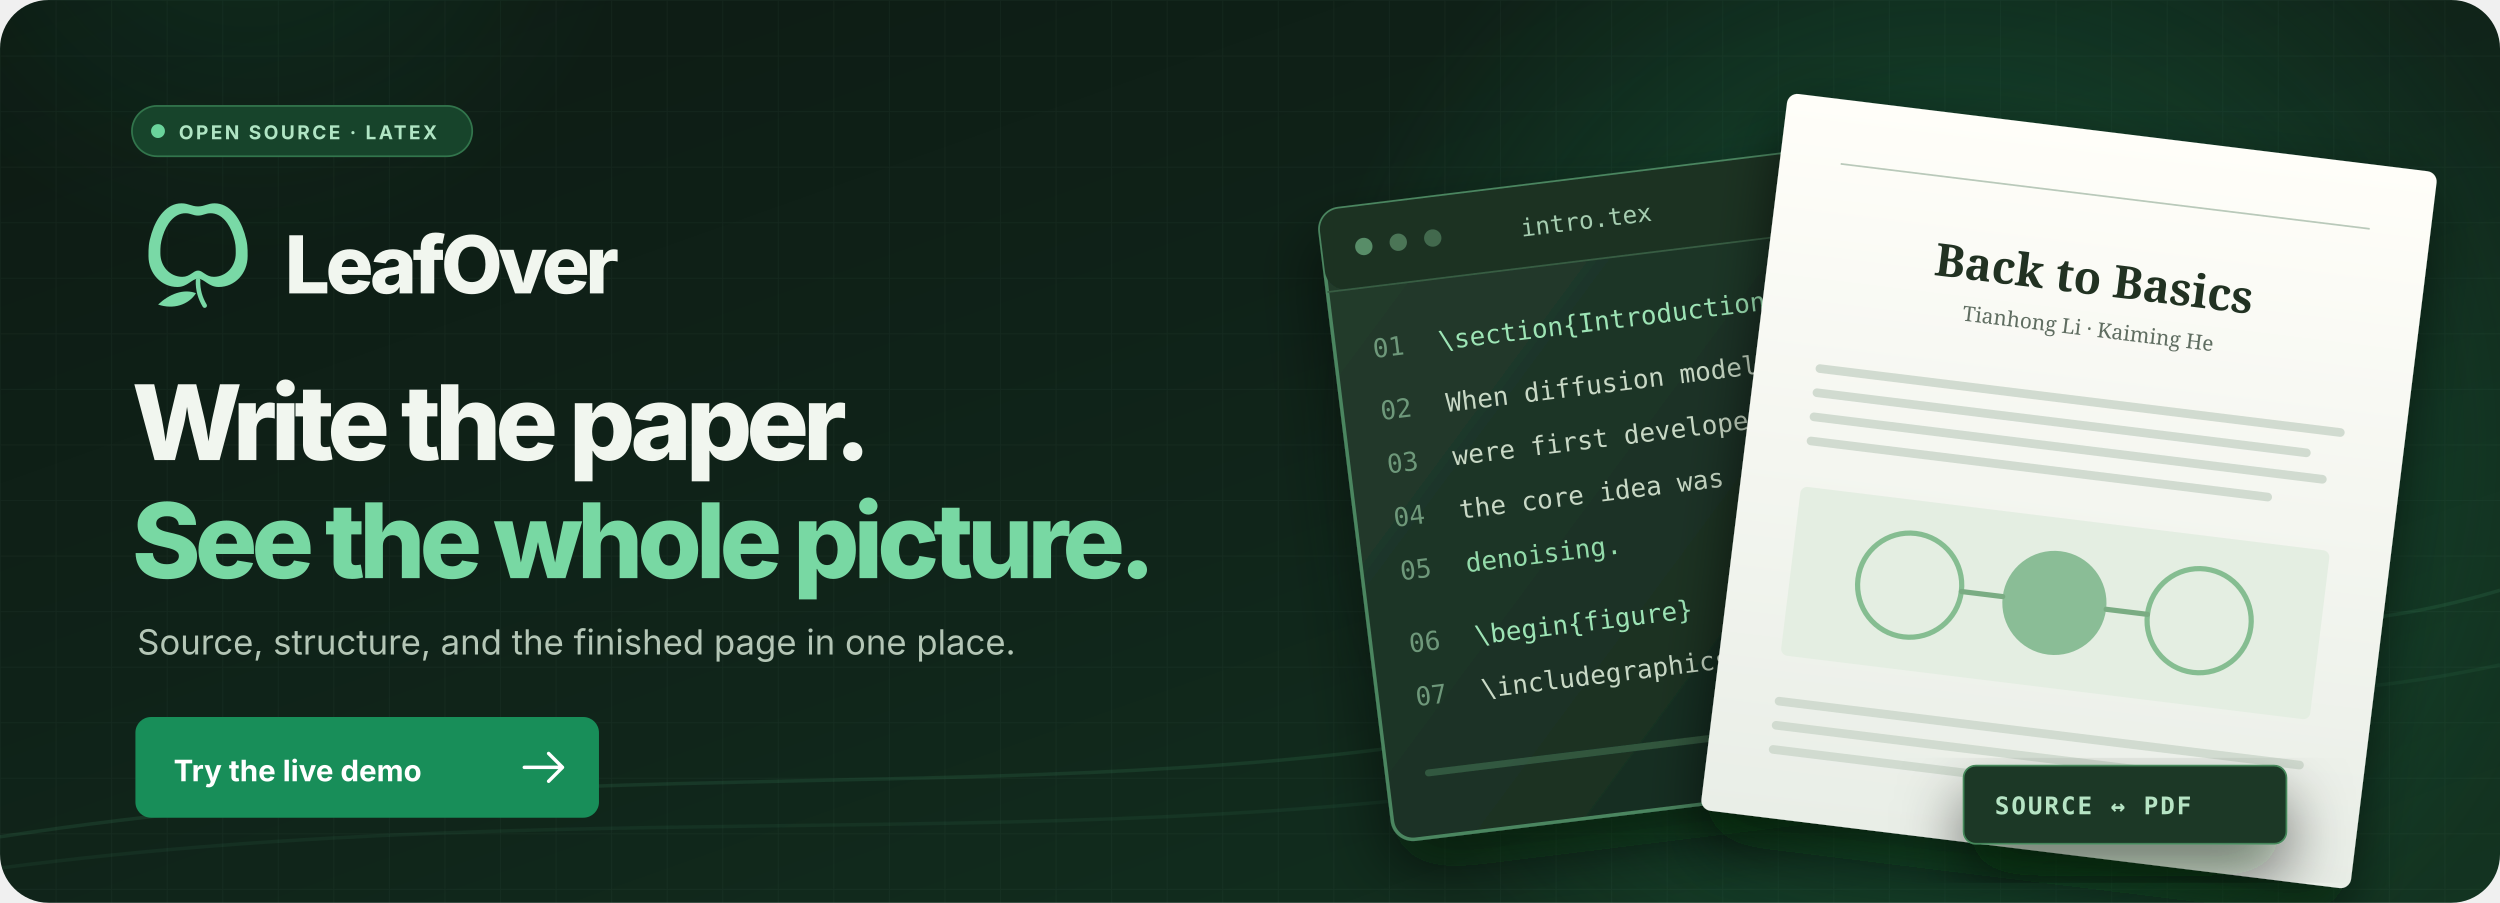
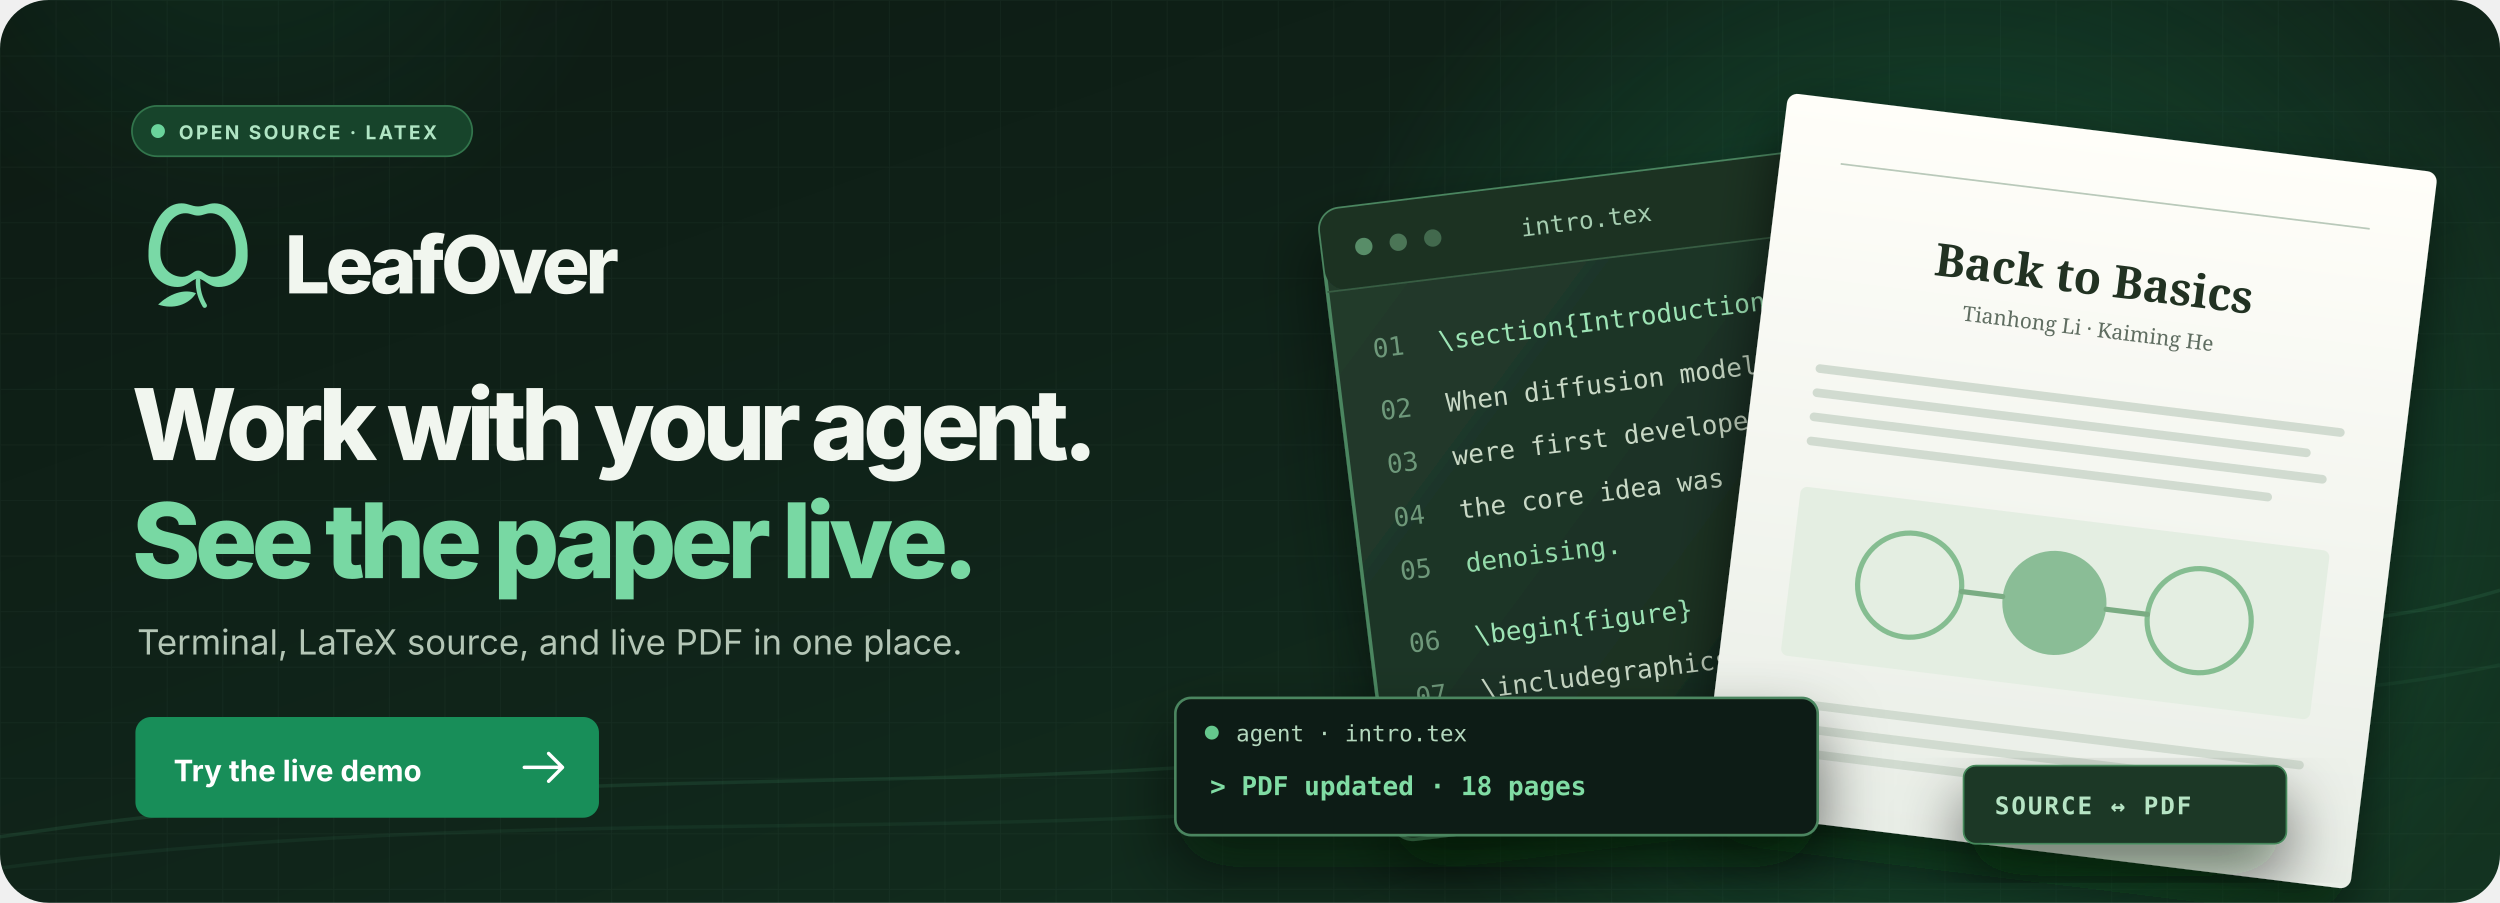
<svg xmlns="http://www.w3.org/2000/svg" width="1440" height="520" viewBox="0 0 1440 520" role="img" aria-labelledby="title desc">
  <defs>
    <linearGradient id="background" x1="0" y1="0" x2="1" y2="1">
      <stop offset="0" stop-color="#0d1a13" />
      <stop offset=".54" stop-color="#10251a" />
      <stop offset="1" stop-color="#133421" />
    </linearGradient>
    <radialGradient id="glow">
      <stop offset="0" stop-color="#20985e" stop-opacity=".4" />
      <stop offset="1" stop-color="#20985e" stop-opacity="0" />
    </radialGradient>
    <linearGradient id="code" x1="0" y1="0" x2="1" y2="1">
      <stop offset="0" stop-color="#243c2d" />
      <stop offset="1" stop-color="#14291e" />
    </linearGradient>
    <linearGradient id="paper" x1="0" y1="0" x2="0" y2="1">
      <stop offset="0" stop-color="#fffef9" />
      <stop offset="1" stop-color="#e9eee7" />
    </linearGradient>
    <pattern id="grid" width="32" height="32" patternUnits="userSpaceOnUse">
      <path d="M32 0H0V32" fill="none" stroke="#8bb49a" stroke-opacity=".055" />
    </pattern>
    <filter id="shadow" x="-50%" y="-50%" width="200%" height="200%">
      <feDropShadow dx="0" dy="18" stdDeviation="18" flood-color="#030c06" flood-opacity=".56" />
    </filter>
    <clipPath id="rounded">
      <rect width="1440" height="520" rx="28" />
    </clipPath>
  </defs>
  <g clip-path="url(#rounded)">
    <rect width="1440" height="520" fill="url(#background)" />
    <rect width="1440" height="520" fill="url(#grid)" />
    <circle cx="1126" cy="258" r="380" fill="url(#glow)" />
    <circle cx="144" cy="-78" r="225" fill="url(#glow)" opacity=".35" />
    <path d="M0 482C371 425 674 477 954 401S1282 387 1440 340" fill="none" stroke="#51b47d" stroke-opacity=".13" stroke-width="2" />
    <path d="M0 500C343 455 656 499 964 438S1278 417 1440 383" fill="none" stroke="#51b47d" stroke-opacity=".08" stroke-width="2" />
    <g transform="translate(76 61)">
      <rect width="196" height="29" rx="14.5" fill="#17442b" stroke="#32754c" />
      <circle cx="15" cy="14.5" r="4" fill="#6ad39b" />
      <text x="27" y="19.2" fill="#b0e5c4" font-family="Inter,Arial,sans-serif" font-size="11" font-weight="700" letter-spacing="1.4">OPEN SOURCE · LATEX</text>
    </g>
    <g transform="translate(76 107) scale(1.19)" fill="#79d9a6">
      <path d="M32 10C28.8 10 27.3 8.5 24 8.5C17 8.5 12 15 9.5 23C8 27.8 8 30 8 34C8 42.5 14.2 49 22 49C27 49 28.9 45 32 45C35.1 45 37 49 42 49C49.8 49 56 42.5 56 34C56 30 56 27.8 54.5 23C52 15 47 8.5 40 8.5C36.7 8.5 35.2 10 32 10ZM32 14.44C29.568 14.44 28.428 13.3 25.92 13.3C20.6 13.3 16.8 18.24 14.9 24.32C13.76 27.968 13.76 29.64 13.76 32.68C13.76 39.14 18.472 44.08 24.4 44.08C28.2 44.08 29.644 41.04 32 41.04C34.356 41.04 35.8 44.08 39.6 44.08C45.528 44.08 50.24 39.14 50.24 32.68C50.24 29.64 50.24 27.968 49.1 24.32C47.2 18.24 43.4 13.3 38.08 13.3C35.572 13.3 34.432 14.44 32 14.44Z" fill-rule="evenodd" />
      <path d="M31 52C25.2 49.7 18.1 52.3 12.666 57.5C20 60 27.4 57.7 31 52Z" />
      <path d="M32 45.8C31.8 50.4 33.1 54.5 35.2 58" fill="none" stroke="#79d9a6" stroke-width="2.2" stroke-linecap="round" />
    </g>
    <text x="164" y="169" fill="#f1f6ef" font-family="Inter,Arial,sans-serif" font-size="46" font-weight="760" letter-spacing="-2.5">LeafOver</text>
-     <text x="76" y="265" fill="#f1f6ef" font-family="Inter,Arial,sans-serif" font-size="60" font-weight="760" letter-spacing="-3.4">Write the paper.</text>
-     <text x="76" y="333" fill="#78d8a3" font-family="Inter,Arial,sans-serif" font-size="60" font-weight="760" letter-spacing="-3.4">See the whole picture.</text>
-     <text x="79" y="377" fill="#b4c6b6" font-family="Inter,Arial,sans-serif" font-size="20">Source, structure, and the finished page in one place.</text>
+     <text x="76" y="265" fill="#f1f6ef" font-family="Inter,Arial,sans-serif" font-size="57" font-weight="760" letter-spacing="-3.4">Work with your agent.</text>
+     <text x="76" y="333" fill="#78d8a3" font-family="Inter,Arial,sans-serif" font-size="60" font-weight="760" letter-spacing="-3.4">See the paper live.</text>
+     <text x="79" y="377" fill="#b4c6b6" font-family="Inter,Arial,sans-serif" font-size="20">Terminal, LaTeX source, and live PDF in one place.</text>
    <g transform="translate(78 413)">
      <rect width="267" height="58" rx="9" fill="#188e59" />
      <text x="22" y="37" fill="#fff" font-family="Inter,Arial,sans-serif" font-size="17" font-weight="700">Try the live demo</text>
      <path d="M224 29h22m-8-8 8 8-8 8" fill="none" stroke="#fff" stroke-width="2" stroke-linecap="round" stroke-linejoin="round" />
    </g>
    <g transform="translate(780 99) rotate(-7 174 184)" filter="url(#shadow)">
      <rect width="349" height="366" rx="12" fill="url(#code)" stroke="#4b8660" stroke-width="2" />
      <rect x="0" y="0" width="349" height="47" rx="12" fill="#1c3324" />
      <path d="M0 47h349" stroke="#375d43" />
      <circle cx="24" cy="23.5" r="5" fill="#598d68" />
      <circle cx="44" cy="23.5" r="5" fill="#4c7457" />
      <circle cx="64" cy="23.5" r="5" fill="#42694d" />
      <text x="115" y="29" fill="#a6cdb0" font-family="monospace" font-size="14">intro.tex</text>
      <g font-family="monospace" font-size="15">
        <text x="22" y="88" fill="#6e987a">01</text>
        <text x="60" y="88" fill="#9de4b5">\section{Introduction}</text>
        <text x="22" y="124" fill="#6e987a">02</text>
        <text x="60" y="124" fill="#c8d8c5">When diffusion models</text>
        <text x="22" y="155" fill="#6e987a">03</text>
        <text x="60" y="155" fill="#c8d8c5">were first developed,</text>
        <text x="22" y="186" fill="#6e987a">04</text>
        <text x="60" y="186" fill="#c8d8c5">the core idea was</text>
        <text x="22" y="217" fill="#6e987a">05</text>
        <text x="60" y="217" fill="#93dbaa">denoising.</text>
        <text x="22" y="259" fill="#6e987a">06</text>
        <text x="60" y="259" fill="#9de4b5">\begin{figure}</text>
        <text x="22" y="290" fill="#6e987a">07</text>
        <text x="60" y="290" fill="#c8d8c5">\includegraphics{...}</text>
      </g>
      <rect x="22" y="327" width="305" height="4" rx="2" fill="#64b17c" opacity=".3" />
    </g>
    <g transform="translate(1003 75) rotate(7 190 210)" filter="url(#shadow)">
      <rect width="377" height="416" rx="6" fill="url(#paper)" />
      <path d="M35 37h307" stroke="#b9c9ba" />
      <text x="188" y="94" text-anchor="middle" fill="#203324" font-family="Georgia,serif" font-size="26" font-weight="700">Back to Basics</text>
      <text x="188" y="118" text-anchor="middle" fill="#5f6d61" font-family="Georgia,serif" font-size="12">Tianhong Li  ·  Kaiming He</text>
      <g fill="#d1dbd0">
        <rect x="35" y="153" width="307" height="5" rx="2.5" />
        <rect x="35" y="167" width="289" height="5" rx="2.5" />
        <rect x="35" y="181" width="300" height="5" rx="2.5" />
        <rect x="35" y="195" width="270" height="5" rx="2.5" />
      </g>
      <rect x="35" y="224" width="307" height="98" rx="4" fill="#e4eee2" />
      <circle cx="104" cy="273" r="30" fill="none" stroke="#85bd91" stroke-width="3" />
      <circle cx="188" cy="273" r="30" fill="#8abd96" />
      <circle cx="272" cy="273" r="30" fill="none" stroke="#85bd91" stroke-width="3" />
      <path d="M134 273h24m60 0h24" stroke="#7aac83" stroke-width="3" stroke-linecap="round" />
      <g fill="#d1dbd0">
        <rect x="35" y="346" width="307" height="5" rx="2.5" />
        <rect x="35" y="360" width="299" height="5" rx="2.5" />
        <rect x="35" y="374" width="266" height="5" rx="2.5" />
      </g>
    </g>
+     <g transform="translate(677 402)" filter="url(#shadow)">
+       <rect width="370" height="79" rx="9" fill="#0f1d15" stroke="#4b8660" stroke-width="1.5" />
+       <circle cx="21" cy="20" r="4" fill="#65c78d" />
+       <text x="35" y="25" fill="#b4d8be" font-family="monospace" font-size="13">agent · intro.tex</text>
+       <text x="20" y="56" fill="#80dca4" font-family="monospace" font-size="15" font-weight="700">&gt; PDF updated · 18 pages</text>
+     </g>
    <g transform="translate(1131 441)">
      <rect width="186" height="45" rx="7" fill="#1b3926" stroke="#45875a" filter="url(#shadow)" />
      <text x="18" y="28" fill="#b6e4c4" font-family="monospace" font-size="14" font-weight="700" letter-spacing="1.1">SOURCE  ↔  PDF</text>
    </g>
  </g>
</svg>
